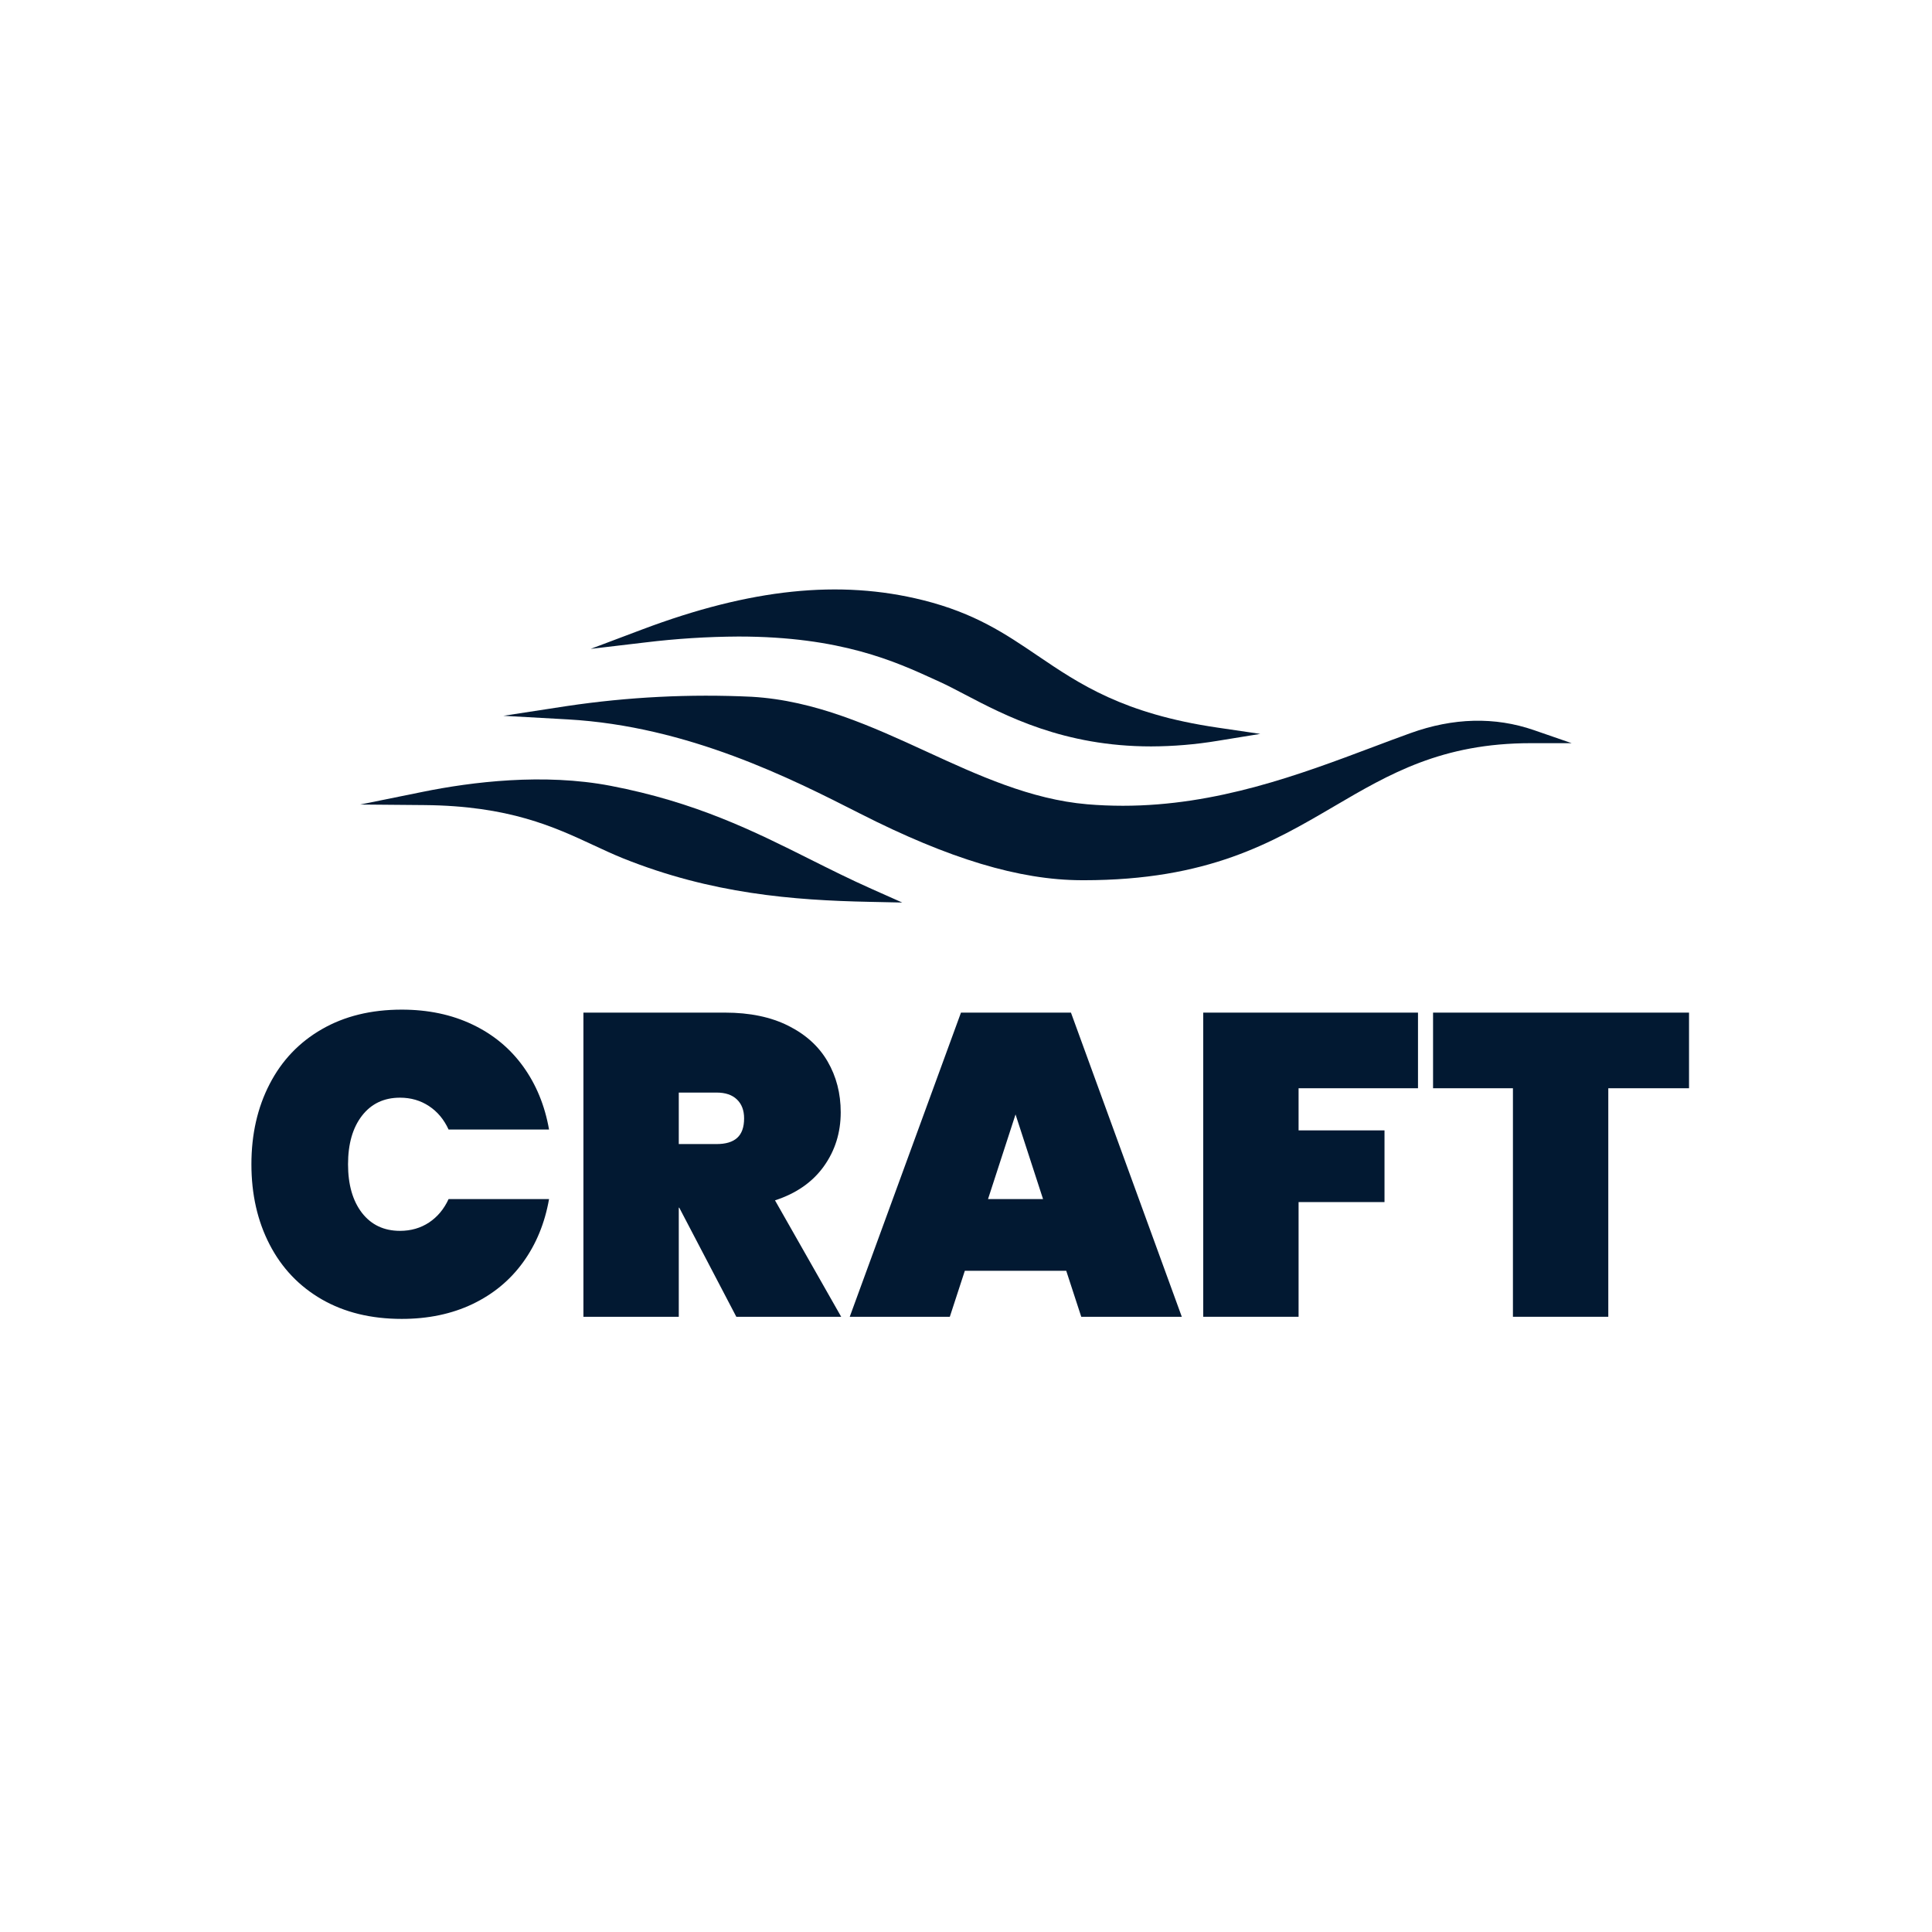
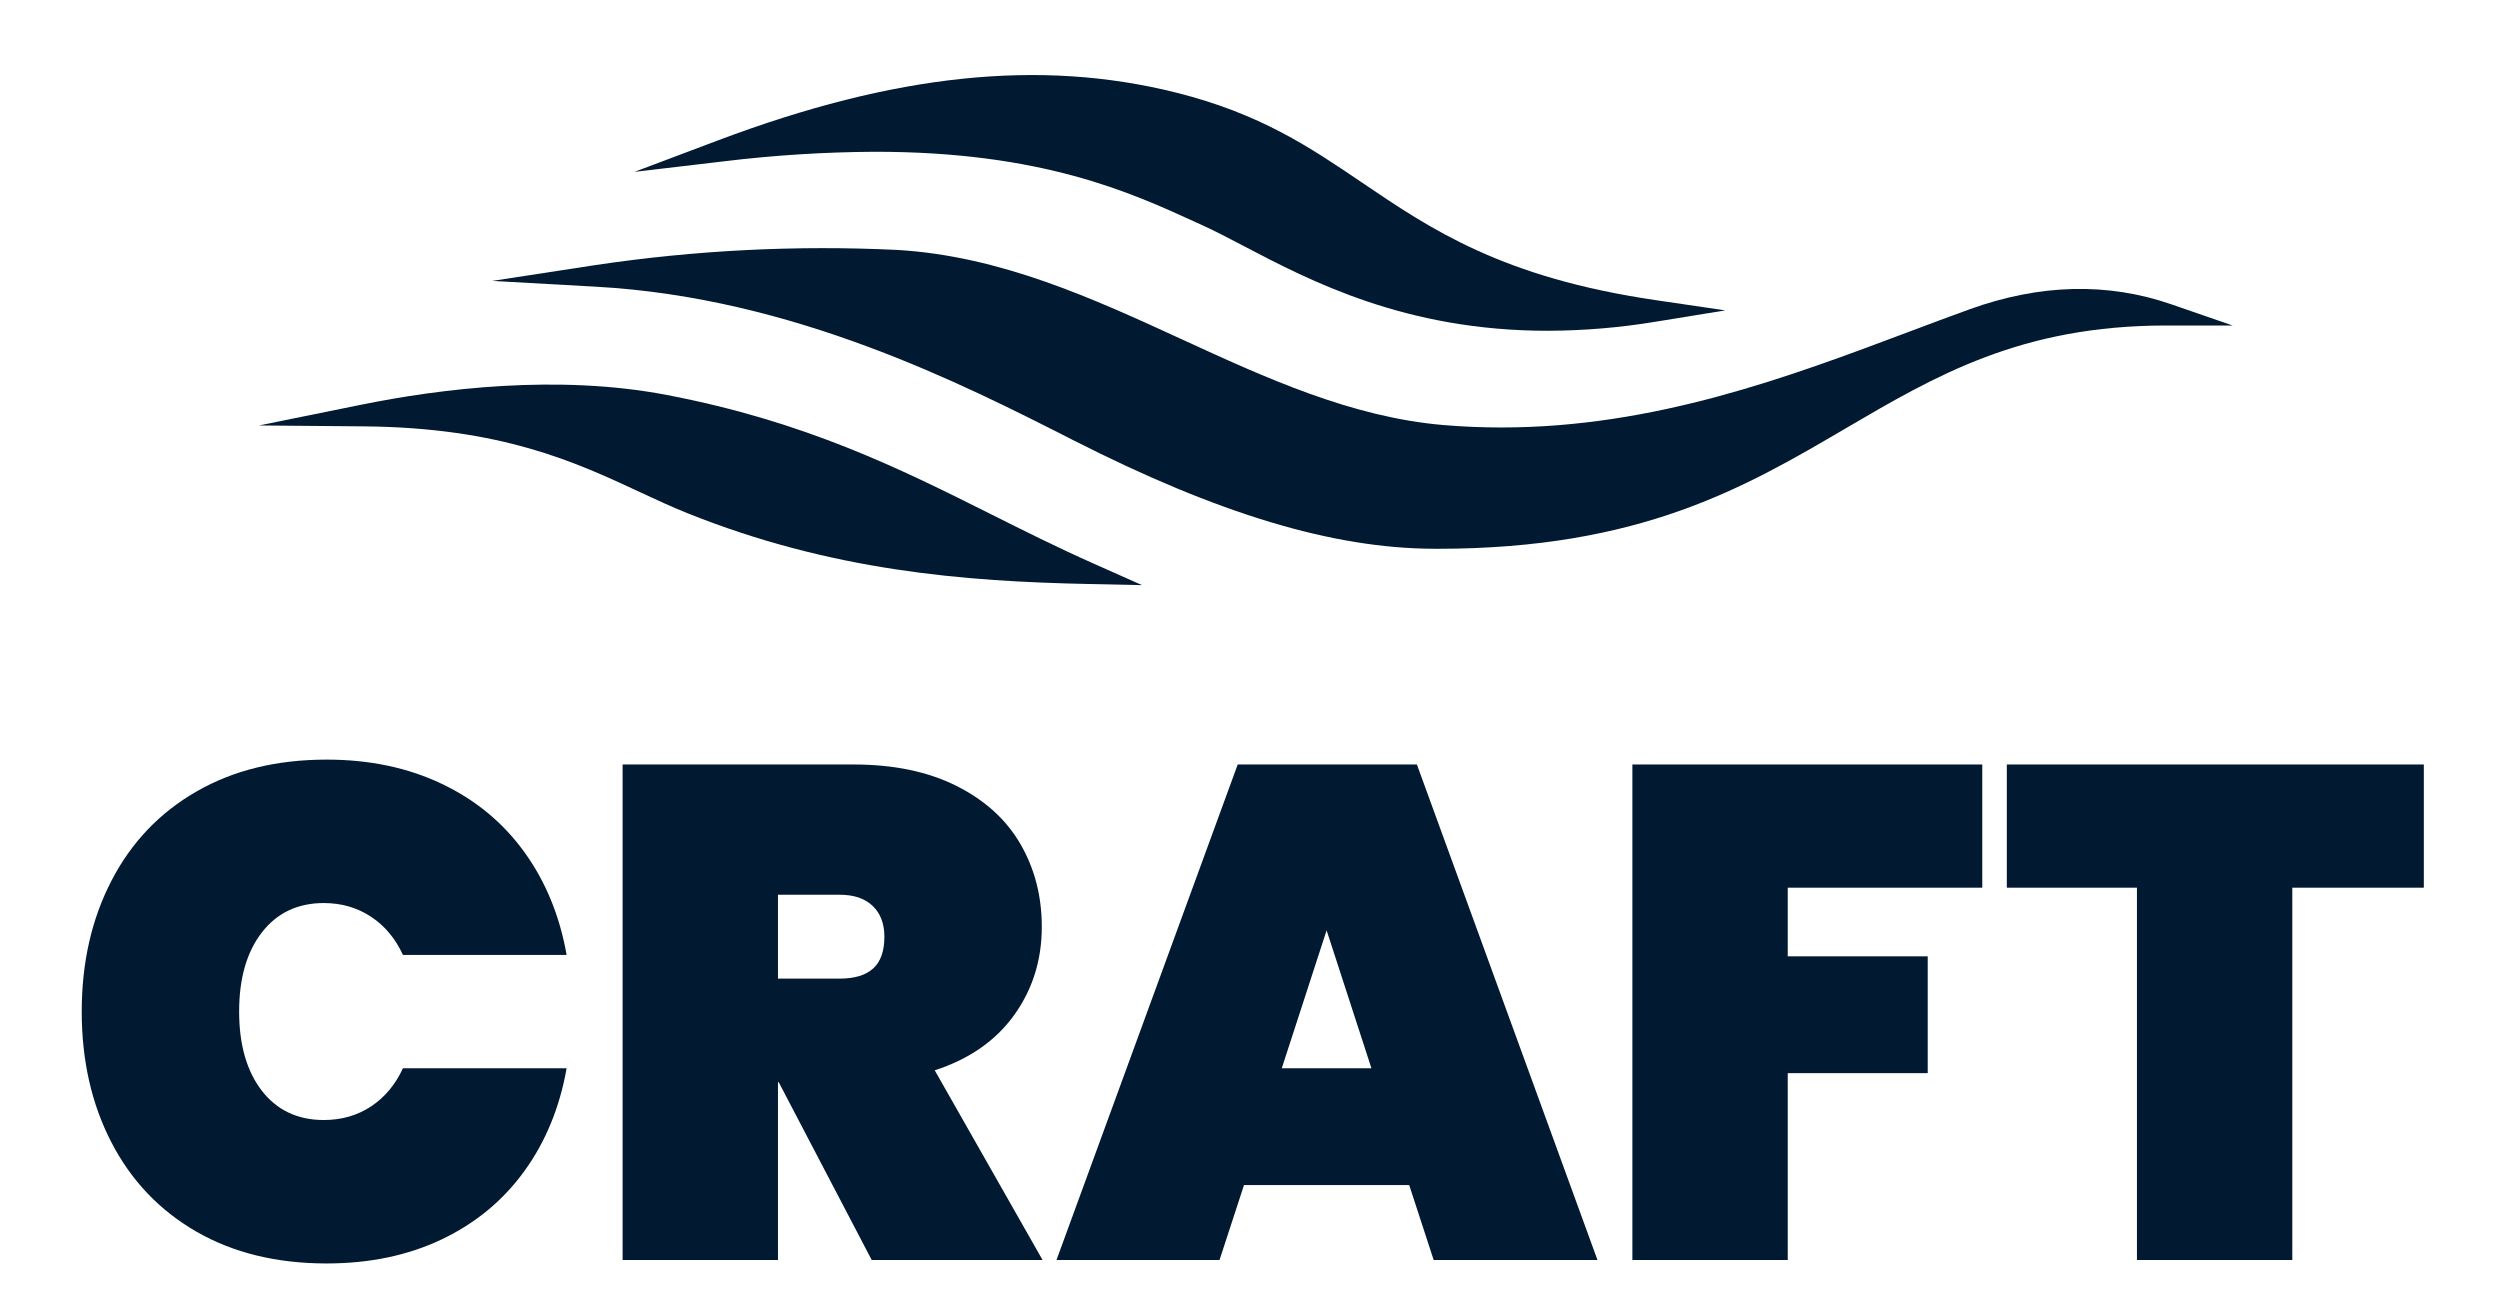
- <svg xmlns="http://www.w3.org/2000/svg" width="512" zoomAndPan="magnify" viewBox="0 0 384 384" height="512" preserveAspectRatio="xMidYMid meet" version="1.0">
+ <svg xmlns="http://www.w3.org/2000/svg" viewBox="40 108 305 160" width="305" height="160" version="1.0">
  <defs>
    <g />
    <clipPath id="3be55b55a4">
      <rect x="0" width="300" y="0" height="122" />
    </clipPath>
    <clipPath id="4caa9f6feb">
      <path d="M 71.004 154 L 180 154 L 180 179.629 L 71.004 179.629 Z M 71.004 154 " clip-rule="nonzero" />
    </clipPath>
  </defs>
  <g transform="matrix(1, 0, 0, 1, 47, 176)">
    <g clip-path="url(#3be55b55a4)">
      <g fill="#021932" fill-opacity="1">
        <g transform="translate(0.408591, 85.71954)">
          <g>
            <path d="M 2.562 -30.312 C 2.562 -36.281 3.77 -41.598 6.188 -46.266 C 8.602 -50.941 12.062 -54.57 16.562 -57.156 C 21.062 -59.75 26.352 -61.047 32.438 -61.047 C 37.676 -61.047 42.359 -60.062 46.484 -58.094 C 50.609 -56.133 53.969 -53.359 56.562 -49.766 C 59.156 -46.18 60.875 -42 61.719 -37.219 L 41.75 -37.219 C 40.832 -39.219 39.535 -40.77 37.859 -41.875 C 36.18 -42.988 34.258 -43.547 32.094 -43.547 C 28.906 -43.547 26.383 -42.348 24.531 -39.953 C 22.688 -37.566 21.766 -34.352 21.766 -30.312 C 21.766 -26.27 22.688 -23.051 24.531 -20.656 C 26.383 -18.27 28.906 -17.078 32.094 -17.078 C 34.258 -17.078 36.18 -17.629 37.859 -18.734 C 39.535 -19.848 40.832 -21.398 41.75 -23.391 L 61.719 -23.391 C 60.875 -18.609 59.156 -14.426 56.562 -10.844 C 53.969 -7.258 50.609 -4.484 46.484 -2.516 C 42.359 -0.555 37.676 0.422 32.438 0.422 C 26.352 0.422 21.062 -0.867 16.562 -3.453 C 12.062 -6.047 8.602 -9.676 6.188 -14.344 C 3.77 -19.008 2.562 -24.332 2.562 -30.312 Z M 2.562 -30.312 " />
          </g>
        </g>
      </g>
      <g fill="#021932" fill-opacity="1">
        <g transform="translate(64.69327, 85.71954)">
          <g>
            <path d="M 34.656 0 L 23.312 -21.688 L 23.219 -21.688 L 23.219 0 L 4.266 0 L 4.266 -60.453 L 32.438 -60.453 C 37.332 -60.453 41.516 -59.582 44.984 -57.844 C 48.461 -56.102 51.066 -53.738 52.797 -50.75 C 54.535 -47.758 55.406 -44.391 55.406 -40.641 C 55.406 -36.598 54.281 -33.008 52.031 -29.875 C 49.781 -26.75 46.551 -24.504 42.344 -23.141 L 55.5 0 Z M 23.219 -34.328 L 30.734 -34.328 C 32.555 -34.328 33.922 -34.738 34.828 -35.562 C 35.742 -36.383 36.203 -37.676 36.203 -39.438 C 36.203 -41.031 35.727 -42.281 34.781 -43.188 C 33.844 -44.102 32.492 -44.562 30.734 -44.562 L 23.219 -44.562 Z M 23.219 -34.328 " />
          </g>
        </g>
      </g>
      <g fill="#021932" fill-opacity="1">
        <g transform="translate(121.8922, 85.71954)">
          <g>
            <path d="M 43.031 -9.141 L 22.875 -9.141 L 19.891 0 L 0 0 L 22.109 -60.453 L 43.969 -60.453 L 66 0 L 46.016 0 Z M 38.422 -23.391 L 32.953 -40.219 L 27.484 -23.391 Z M 38.422 -23.391 " />
          </g>
        </g>
      </g>
      <g fill="#021932" fill-opacity="1">
        <g transform="translate(187.8843, 85.71954)">
          <g>
            <path d="M 46.953 -60.453 L 46.953 -45.422 L 23.219 -45.422 L 23.219 -37.047 L 40.297 -37.047 L 40.297 -22.797 L 23.219 -22.797 L 23.219 0 L 4.266 0 L 4.266 -60.453 Z M 46.953 -60.453 " />
          </g>
        </g>
      </g>
      <g fill="#021932" fill-opacity="1">
        <g transform="translate(236.973, 85.71954)">
          <g>
            <path d="M 51.734 -60.453 L 51.734 -45.422 L 35.688 -45.422 L 35.688 0 L 16.734 0 L 16.734 -45.422 L 0.859 -45.422 L 0.859 -60.453 Z M 51.734 -60.453 " />
          </g>
        </g>
      </g>
    </g>
  </g>
  <path fill="#021932" d="M 304.875 145.117 C 297.121 142.438 288.855 142.641 280.309 145.727 C 277.934 146.582 275.543 147.48 273.012 148.434 L 272.898 148.477 C 258.352 153.949 241.867 160.152 223.188 160.152 C 220.82 160.152 218.434 160.055 216.09 159.855 C 204.855 158.898 194.375 154.082 184.23 149.418 C 173.32 144.406 162.043 139.219 149.406 138.488 C 137.105 137.902 124.863 138.52 112.684 140.332 L 100.055 142.27 L 112.812 142.984 C 136.766 144.328 157.32 154.777 170.93 161.699 C 188.629 170.699 202.605 174.91 214.914 174.949 C 215.07 174.949 215.227 174.953 215.379 174.953 C 240.113 174.949 252.824 167.5 265.152 160.273 C 276.172 153.812 286.578 147.711 304.285 147.711 L 312.379 147.711 Z M 304.875 145.117 " fill-opacity="1" fill-rule="nonzero" />
  <path fill="#021932" d="M 146.789 126.516 C 167.109 126.516 177.949 131.48 185.867 135.105 L 186.816 135.539 C 188.273 136.203 189.844 137.027 191.664 137.98 C 199.863 142.277 211.453 148.355 228.801 148.355 C 233.227 148.34 237.621 147.973 241.984 147.25 L 250.488 145.867 L 241.965 144.613 C 223.27 141.867 214.586 135.98 206.188 130.289 C 199.797 125.957 193.762 121.867 183.449 119.289 C 166.902 115.152 149.168 117.004 127.633 125.113 L 117.402 128.969 L 128.258 127.688 C 134.414 126.938 140.59 126.547 146.789 126.516 Z M 186.426 133.895 Z M 186.426 133.895 " fill-opacity="1" fill-rule="nonzero" />
  <g clip-path="url(#4caa9f6feb)">
    <path fill="#021932" d="M 160.973 170.773 C 149.848 165.203 138.344 159.445 121.379 156.191 C 108.02 153.625 93.715 155.418 84.07 157.375 L 71.59 159.906 L 84.324 160.016 C 101.16 160.16 110.133 164.34 118.059 168.031 C 120.043 168.953 121.918 169.828 123.836 170.598 C 141.434 177.668 157.727 178.934 172.711 179.246 L 179.328 179.387 L 173.281 176.695 C 168.984 174.785 164.914 172.746 160.973 170.773 Z M 160.973 170.773 " fill-opacity="1" fill-rule="nonzero" />
  </g>
</svg>
